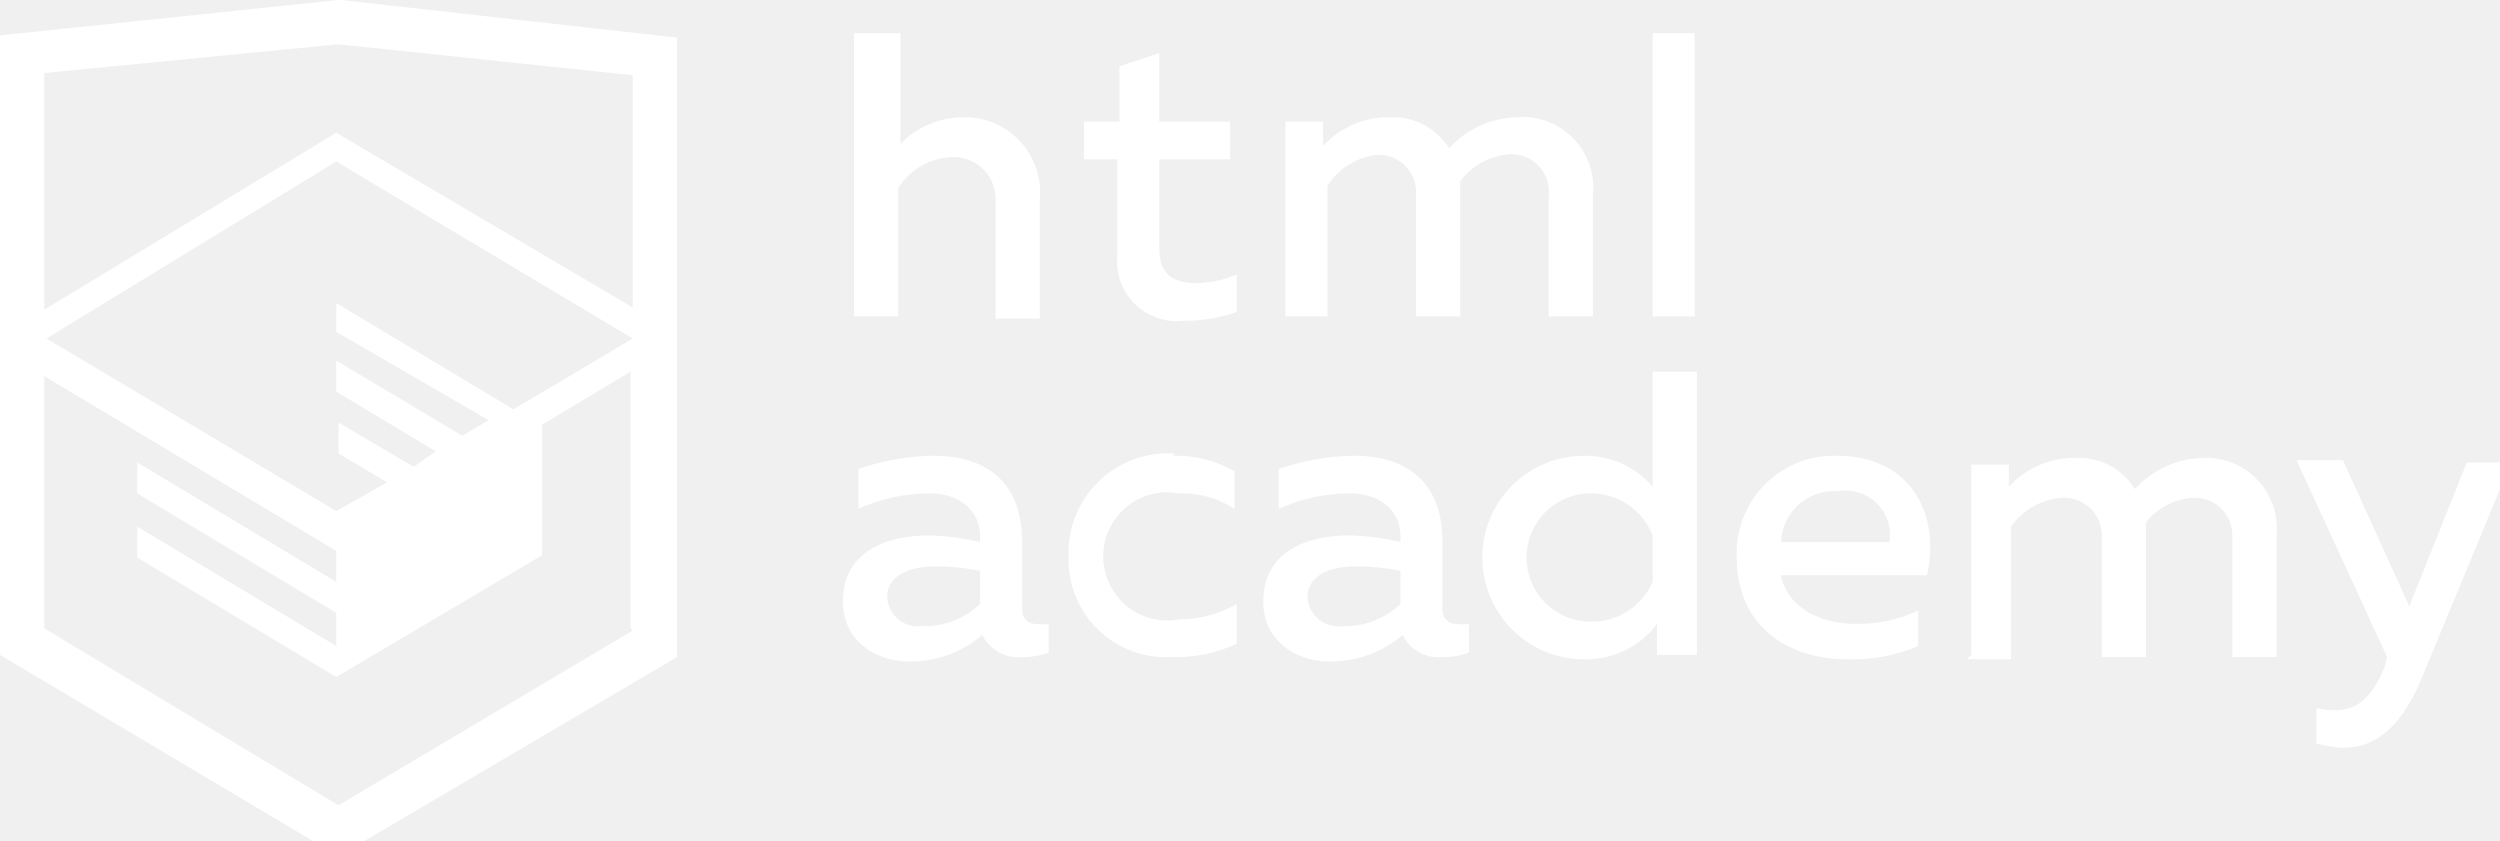
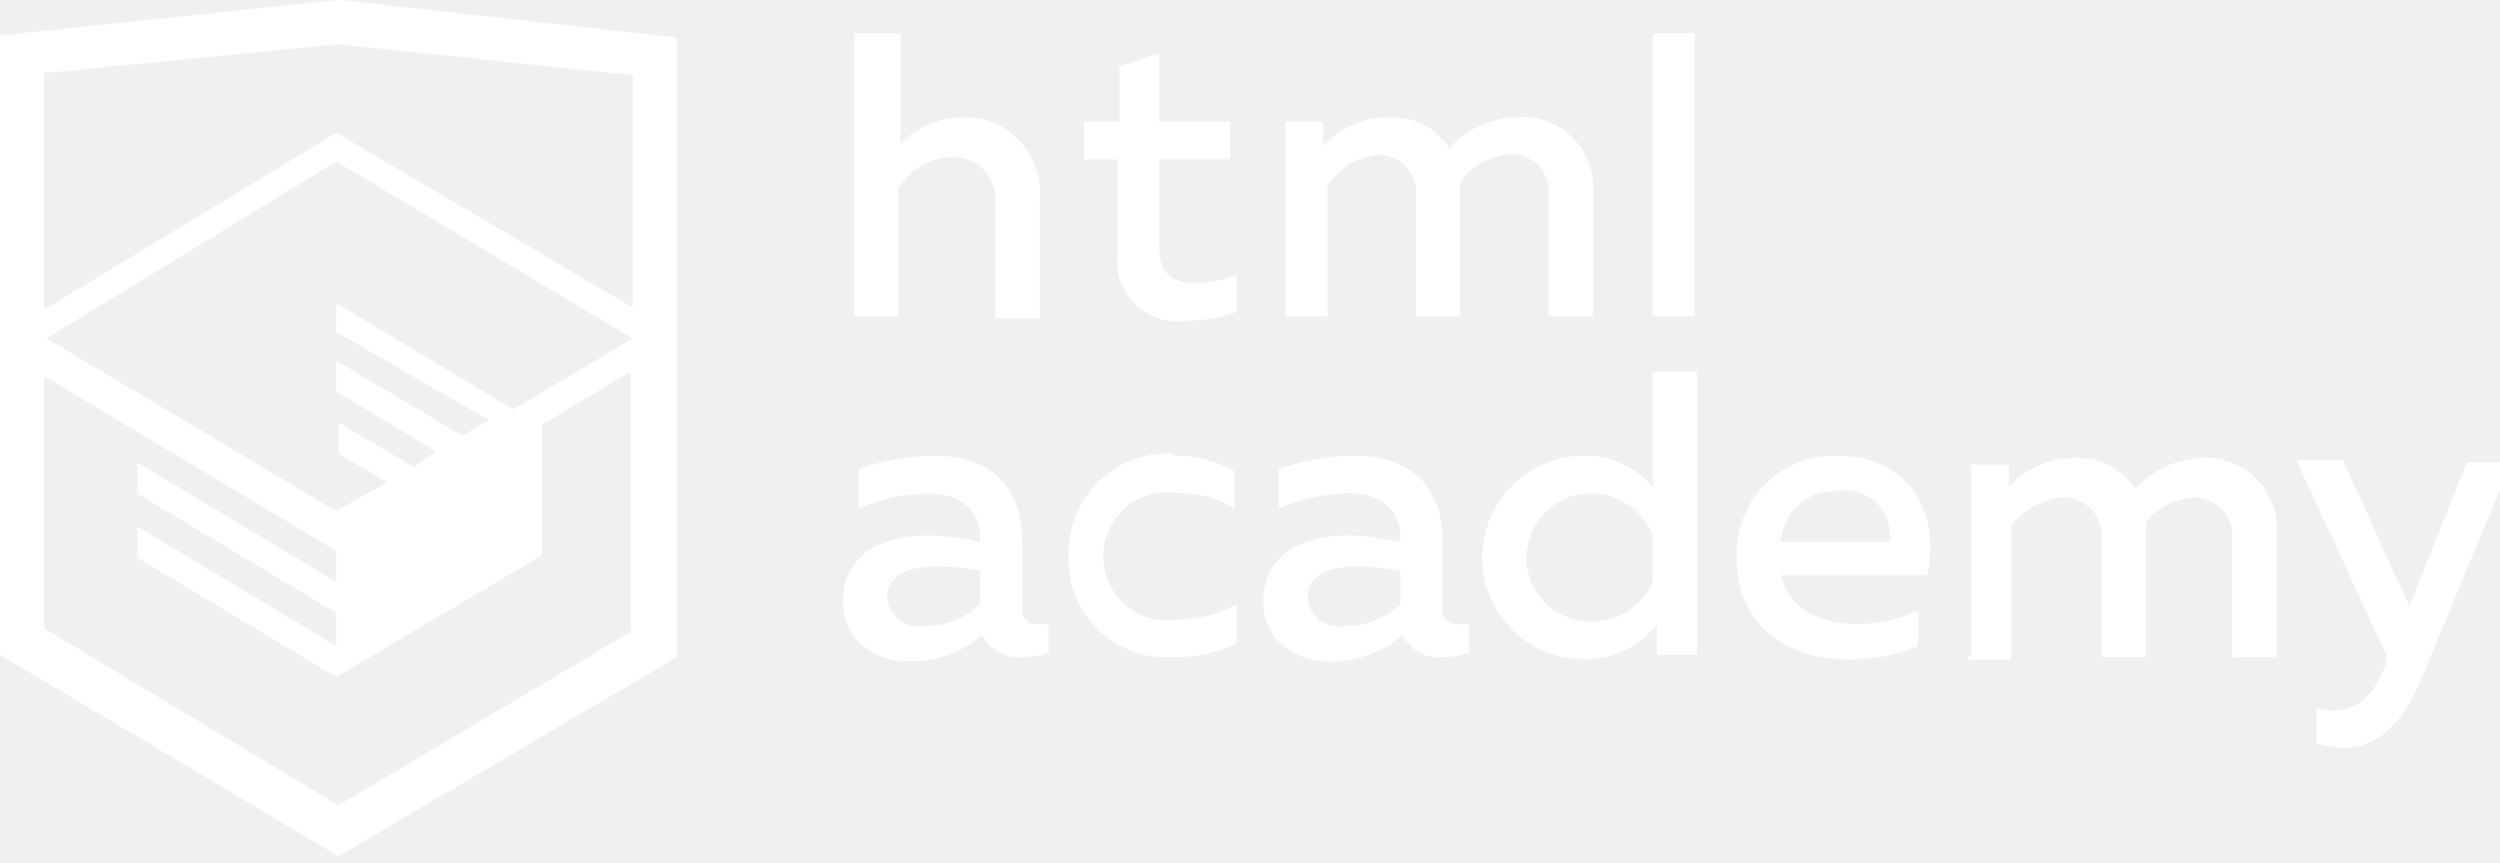
- <svg xmlns="http://www.w3.org/2000/svg" viewBox="0 0 113 38">
-   <path d="M46.8 28.2a2 2 0 0 0 .6 0v1.3a3.4 3.4 0 0 1-1.2.2 1.8 1.8 0 0 1-1.8-1 5 5 0 0 1-3.3 1.2c-1.6 0-3-1-3-2.7 0-2.3 2-3 3.9-3a11.6 11.6 0 0 1 2.3.3v-.3c0-1-.8-1.9-2.3-1.9a7.8 7.8 0 0 0-3.2.7v-1.8a10.7 10.7 0 0 1 3.4-.6c2.4 0 4 1.2 4 3.9v3.1a.6.6 0 0 0 .6.6zM40.1 27a1.4 1.4 0 0 0 1.6 1.3 3.6 3.6 0 0 0 2.6-1v-1.5a10.2 10.2 0 0 0-2-.2c-1 0-2.2.3-2.2 1.4zM53 20.6a5.3 5.3 0 0 1 2.8.7V23a4.3 4.3 0 0 0-2.5-.7 2.9 2.9 0 1 0 0 5.7 5.3 5.3 0 0 0 2.6-.7v1.8a6.6 6.6 0 0 1-3 .6 4.4 4.4 0 0 1-4.6-4.5 4.5 4.5 0 0 1 4.8-4.7zM65.8 28.2a2 2 0 0 0 .6 0v1.3a3.4 3.4 0 0 1-1.2.2 1.8 1.8 0 0 1-1.8-1 5 5 0 0 1-3.3 1.2c-1.6 0-3-1-3-2.7 0-2.3 2-3 3.9-3a11.6 11.6 0 0 1 2.3.3v-.3c0-1-.8-1.9-2.3-1.9a7.8 7.8 0 0 0-3.2.7v-1.8a10.7 10.7 0 0 1 3.4-.6c2.4 0 4 1.2 4 3.9v3.1a.6.6 0 0 0 .6.6zM59.1 27a1.4 1.4 0 0 0 1.6 1.3 3.6 3.6 0 0 0 2.6-1v-1.5a10.2 10.2 0 0 0-2-.2c-1 0-2.2.3-2.2 1.4zM76.7 16.8v12.8h-1.8v-1.4a4 4 0 0 1-3.3 1.6 4.6 4.6 0 0 1 0-9.2 4 4 0 0 1 3.1 1.4v-5.2h2zm-4.8 5.5a2.9 2.9 0 0 0 0 5.8 3 3 0 0 0 2.8-1.8v-2.1a3 3 0 0 0-2.8-1.9zM83 20.6c3.5 0 4.7 2.8 4.1 5.4h-6.6c.3 1.5 1.8 2.2 3.4 2.2a6.4 6.4 0 0 0 2.8-.6v1.6a7.5 7.5 0 0 1-3.2.6c-2.7 0-5-1.5-5-4.6a4.4 4.4 0 0 1 4.5-4.6zm0 1.6a2.4 2.4 0 0 0-2.5 2.3h4.9a2 2 0 0 0-2.3-2.3zM89.1 29.6V21h1.7v1a4 4 0 0 1 3-1.3 3 3 0 0 1 2.7 1.4 4.3 4.3 0 0 1 3-1.4 3.2 3.2 0 0 1 3.4 3.5v5.5h-2v-5.4a1.7 1.7 0 0 0-1.8-1.8 3 3 0 0 0-2.1 1.1v6.1h-2v-5.4a1.7 1.7 0 0 0-1.8-1.8 3.1 3.1 0 0 0-2.3 1.3v6h-2zM111.5 20.9h2l-4.1 9.9c-1 2.3-2.2 3-3.5 3a5 5 0 0 1-1.2-.2V32a3 3 0 0 0 .9.1c1 0 1.7-.7 2.2-2l.1-.4-4.1-8.9h2.1l3 6.6zM40.7 1.5v5a4 4 0 0 1 2.8-1.2A3.4 3.4 0 0 1 47 9v5.4h-2V9.1a1.9 1.9 0 0 0-2-2 3 3 0 0 0-2.4 1.4v5.8h-2V1.5h2zM52.4 2.4v3.1h3.2v1.7h-3.2v4c0 1.2.6 1.6 1.7 1.6a4.7 4.7 0 0 0 1.8-.4v1.7a7.1 7.1 0 0 1-2.4.4 2.7 2.7 0 0 1-3-2.9V7.2H49V5.5h1.6V3zM58.1 14.3V5.5h1.7v1.1a4 4 0 0 1 3-1.3 3 3 0 0 1 2.7 1.4 4.3 4.3 0 0 1 3-1.4A3.2 3.2 0 0 1 72 8.8v5.5h-2V8.9A1.7 1.7 0 0 0 68 7 3 3 0 0 0 66 8.2v6.1h-2V8.9A1.7 1.7 0 0 0 62.2 7 3.1 3.1 0 0 0 60 8.4v5.9h-2zM74.7 1.5h1.9v12.8h-1.9zM15.4 0h-.1L0 1.6v28l15.3 9.1 15.3-9v-28zm13.2 28.5l-13.3 7.9-13.3-8V17l13.2 7.9v1.4l-9-5.4v1.4l9 5.4v1.5l-9-5.4v1.4l9 5.4 9.3-5.5v-5.9l4-2.4v11.6zm0-13.2l-3.7 2.2-1.7 1-8-4.8V15l6.9 4-.2.1-1 .6-5.7-3.4v1.4l4.5 2.7-1 .7-3.4-2v1.4l2.2 1.3-2.3 1.3-13.1-7.8 13.1-8zm0-1.4L15.2 6 2 14V3.3L15.3 2l13.3 1.4V14z" fill="#fff" />
+ <svg xmlns="http://www.w3.org/2000/svg" viewBox="0 0 113 39">
+   <path d="M46.8 28.2a2 2 0 0 0 .6 0v1.3a3.4 3.4 0 0 1-1.2.2 1.8 1.8 0 0 1-1.8-1 5 5 0 0 1-3.3 1.2c-1.6 0-3-1-3-2.7 0-2.3 2-3 3.9-3a11.6 11.6 0 0 1 2.3.3v-.3c0-1-.8-1.9-2.3-1.9a7.8 7.8 0 0 0-3.2.7v-1.8a10.7 10.7 0 0 1 3.4-.6c2.4 0 4 1.2 4 3.9v3.1a.6.6 0 0 0 .6.6zM40.1 27a1.4 1.4 0 0 0 1.6 1.3 3.6 3.6 0 0 0 2.6-1v-1.5a10.2 10.2 0 0 0-2-.2c-1 0-2.2.3-2.2 1.4zM53 20.6a5.3 5.3 0 0 1 2.8.7V23a4.3 4.3 0 0 0-2.5-.7 2.9 2.9 0 1 0 0 5.7 5.3 5.3 0 0 0 2.6-.7v1.8a6.6 6.6 0 0 1-3 .6 4.4 4.4 0 0 1-4.6-4.5 4.5 4.5 0 0 1 4.8-4.7zm12.8 7.6a2 2 0 0 0 .6 0v1.3a3.4 3.4 0 0 1-1.2.2 1.8 1.8 0 0 1-1.8-1 5 5 0 0 1-3.3 1.2c-1.6 0-3-1-3-2.7 0-2.3 2-3 3.9-3a11.6 11.6 0 0 1 2.3.3v-.3c0-1-.8-1.9-2.3-1.9a7.8 7.8 0 0 0-3.2.7v-1.8a10.7 10.7 0 0 1 3.4-.6c2.4 0 4 1.2 4 3.9v3.1a.6.6 0 0 0 .6.6zM59.1 27a1.4 1.4 0 0 0 1.6 1.3 3.6 3.6 0 0 0 2.6-1v-1.5a10.2 10.2 0 0 0-2-.2c-1 0-2.2.3-2.2 1.4zm17.6-10.2v12.8h-1.8v-1.4a4 4 0 0 1-3.3 1.6 4.6 4.6 0 0 1 0-9.2 4 4 0 0 1 3.1 1.4v-5.2h2zm-4.8 5.5a2.9 2.9 0 0 0 0 5.8 3 3 0 0 0 2.8-1.8v-2.1a3 3 0 0 0-2.8-1.9zM83 20.6c3.5 0 4.7 2.8 4.1 5.4h-6.6c.3 1.5 1.8 2.2 3.4 2.2a6.4 6.4 0 0 0 2.8-.6v1.6a7.5 7.5 0 0 1-3.2.6c-2.7 0-5-1.5-5-4.6a4.4 4.4 0 0 1 4.5-4.6zm0 1.6a2.4 2.4 0 0 0-2.5 2.3h4.9a2 2 0 0 0-2.3-2.3zm6.1 7.4V21h1.7v1a4 4 0 0 1 3-1.3 3 3 0 0 1 2.7 1.4 4.3 4.3 0 0 1 3-1.4 3.2 3.2 0 0 1 3.4 3.5v5.5h-2v-5.4a1.7 1.7 0 0 0-1.8-1.8 3 3 0 0 0-2.1 1.1v6.1h-2v-5.4a1.7 1.7 0 0 0-1.8-1.8 3.1 3.1 0 0 0-2.3 1.3v6h-2zm22.4-8.7h2l-4.1 9.9c-1 2.3-2.2 3-3.5 3a5 5 0 0 1-1.2-.2V32a3 3 0 0 0 .9.1c1 0 1.7-.7 2.2-2l.1-.4-4.1-8.9h2.1l3 6.6zM40.7 1.5v5a4 4 0 0 1 2.8-1.2A3.4 3.4 0 0 1 47 9v5.4h-2V9.1a1.9 1.9 0 0 0-2-2 3 3 0 0 0-2.4 1.4v5.8h-2V1.5h2zm11.7.9v3.1h3.2v1.7h-3.2v4c0 1.2.6 1.6 1.7 1.6a4.7 4.7 0 0 0 1.8-.4v1.7a7.1 7.1 0 0 1-2.4.4 2.7 2.7 0 0 1-3-2.9V7.2H49V5.5h1.6V3zm5.7 11.9V5.5h1.7v1.1a4 4 0 0 1 3-1.3 3 3 0 0 1 2.7 1.4 4.3 4.3 0 0 1 3-1.4A3.2 3.2 0 0 1 72 8.8v5.5h-2V8.9A1.7 1.7 0 0 0 68 7a3 3 0 0 0-2 1.2v6.1h-2V8.9A1.7 1.7 0 0 0 62.2 7 3.1 3.1 0 0 0 60 8.4v5.9h-2zM74.7 1.5h1.9v12.8h-1.9zM15.4 0h-.1L0 1.6v28l15.3 9.1 15.3-9v-28zm13.2 28.5l-13.3 7.9-13.3-8V17l13.2 7.9v1.4l-9-5.4v1.4l9 5.4v1.5l-9-5.4v1.4l9 5.4 9.3-5.5v-5.9l4-2.4v11.6zm0-13.2l-3.7 2.2-1.7 1-8-4.8V15l6.9 4-.2.1-1 .6-5.7-3.4v1.4l4.5 2.7-1 .7-3.4-2v1.4l2.2 1.3-2.3 1.3-13.1-7.8 13.1-8zm0-1.4L15.2 6 2 14V3.3L15.3 2l13.3 1.4V14z" fill="#fff" />
</svg>
